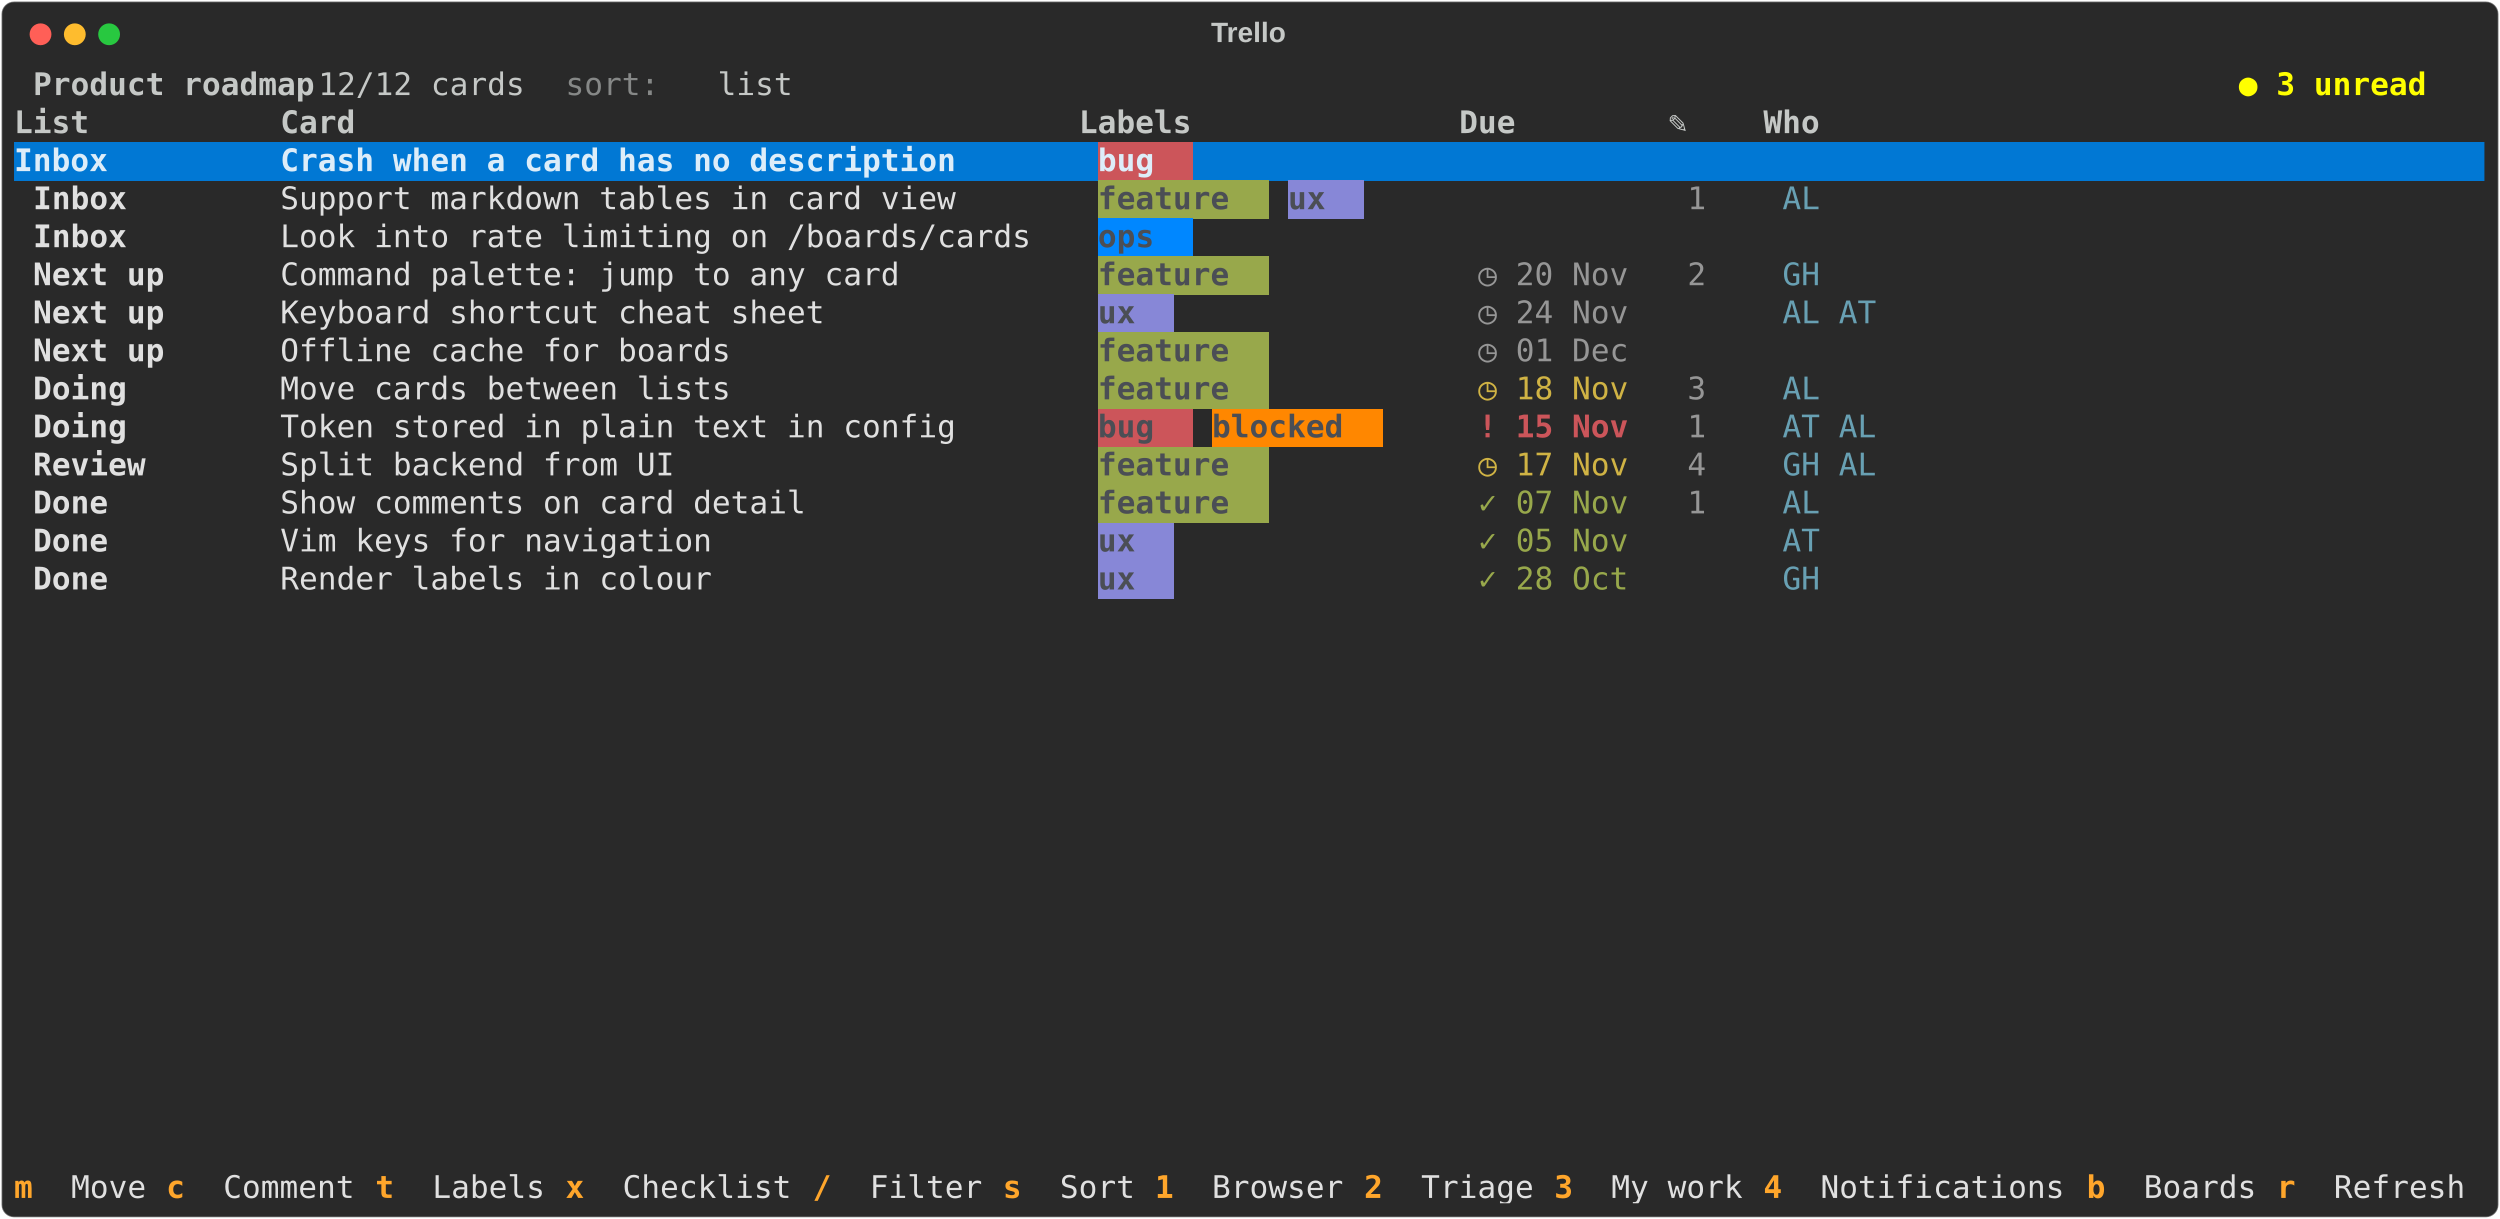
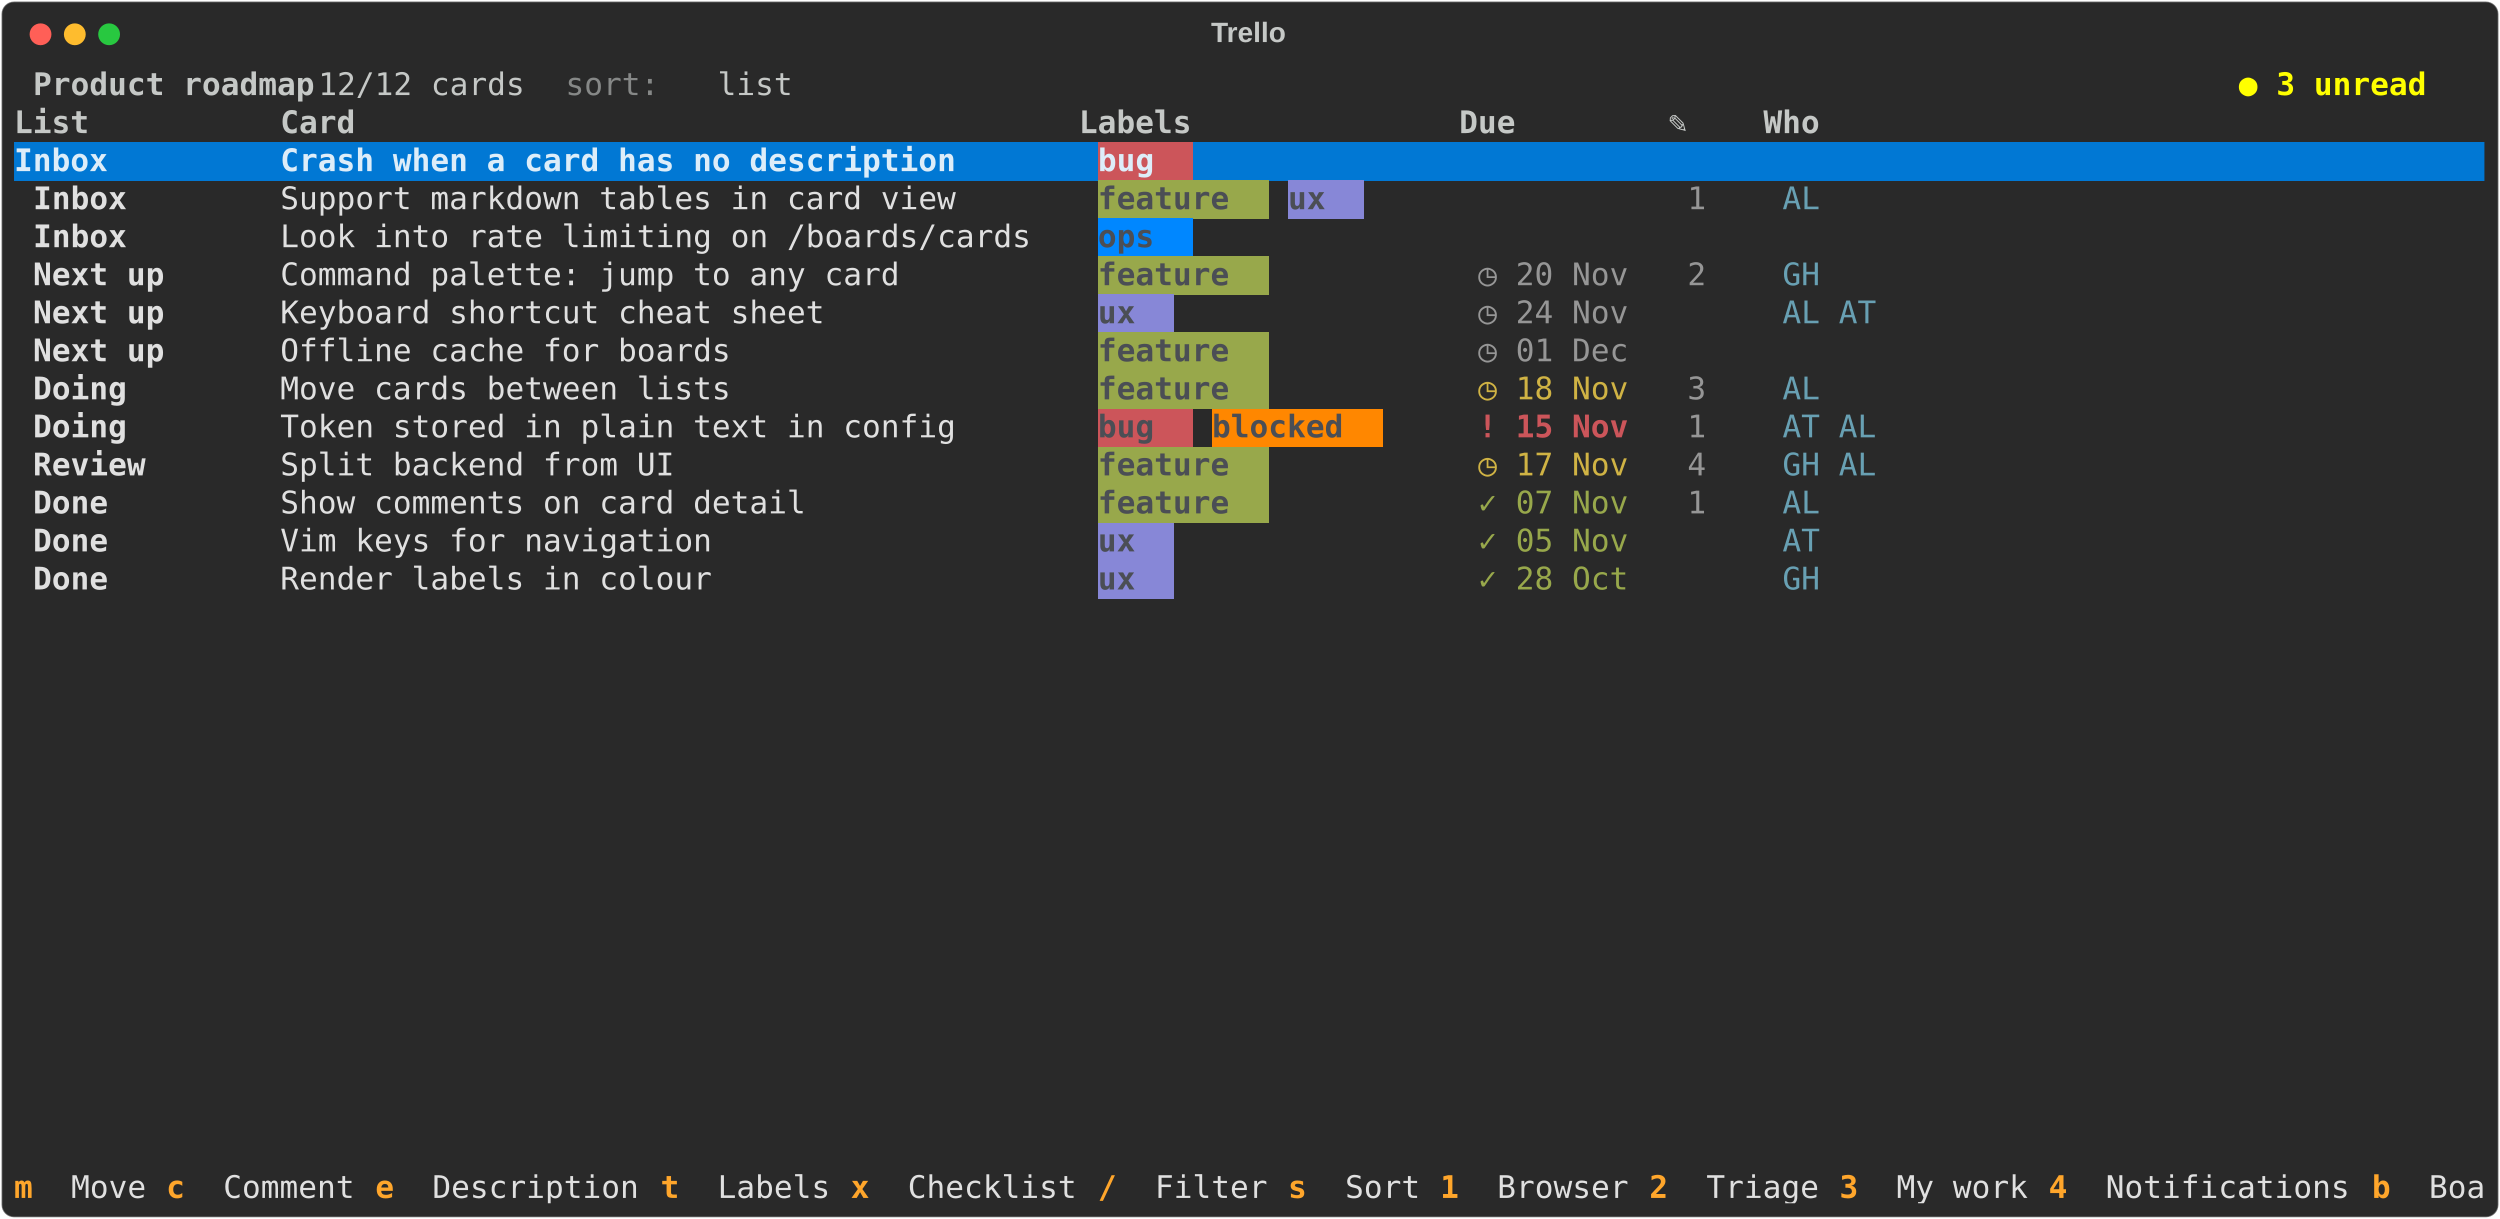
<svg xmlns="http://www.w3.org/2000/svg" class="rich-terminal" viewBox="0 0 1604 782.0">
  <style>

    @font-face {
        font-family: "Fira Code";
        src: local("FiraCode-Regular"),
                url("https://cdnjs.cloudflare.com/ajax/libs/firacode/6.2.0/woff2/FiraCode-Regular.woff2") format("woff2"),
                url("https://cdnjs.cloudflare.com/ajax/libs/firacode/6.2.0/woff/FiraCode-Regular.woff") format("woff");
        font-style: normal;
        font-weight: 400;
    }
    @font-face {
        font-family: "Fira Code";
        src: local("FiraCode-Bold"),
                url("https://cdnjs.cloudflare.com/ajax/libs/firacode/6.2.0/woff2/FiraCode-Bold.woff2") format("woff2"),
                url("https://cdnjs.cloudflare.com/ajax/libs/firacode/6.2.0/woff/FiraCode-Bold.woff") format("woff");
        font-style: bold;
        font-weight: 700;
    }

-     .terminal-3260509812-matrix {
+     .terminal-4224282291-matrix {
        font-family: Fira Code, monospace;
        font-size: 20px;
        line-height: 24.4px;
        font-variant-east-asian: full-width;
    }

-     .terminal-3260509812-title {
+     .terminal-4224282291-title {
        font-size: 18px;
        font-weight: bold;
        font-family: arial;
    }

-     .terminal-3260509812-r1 { fill: #c5c8c6 }
- .terminal-3260509812-r2 { fill: #c5c8c6;font-weight: bold }
- .terminal-3260509812-r3 { fill: #868887 }
- .terminal-3260509812-r4 { fill: #ffff00;font-weight: bold }
- .terminal-3260509812-r5 { fill: #fea62b }
- .terminal-3260509812-r6 { fill: #ddedf9;font-weight: bold }
- .terminal-3260509812-r7 { fill: #e0e0e0 }
- .terminal-3260509812-r8 { fill: #e0e0e0;font-weight: bold }
- .terminal-3260509812-r9 { fill: #4b4e55;font-weight: bold }
- .terminal-3260509812-r10 { fill: #969696 }
- .terminal-3260509812-r11 { fill: #68a0b3 }
- .terminal-3260509812-r12 { fill: #d0b344 }
- .terminal-3260509812-r13 { fill: #cc555a;font-weight: bold }
- .terminal-3260509812-r14 { fill: #98a84b }
- .terminal-3260509812-r15 { fill: #ffa62b;font-weight: bold }
+     .terminal-4224282291-r1 { fill: #c5c8c6 }
+ .terminal-4224282291-r2 { fill: #c5c8c6;font-weight: bold }
+ .terminal-4224282291-r3 { fill: #868887 }
+ .terminal-4224282291-r4 { fill: #ffff00;font-weight: bold }
+ .terminal-4224282291-r5 { fill: #fea62b }
+ .terminal-4224282291-r6 { fill: #ddedf9;font-weight: bold }
+ .terminal-4224282291-r7 { fill: #e0e0e0 }
+ .terminal-4224282291-r8 { fill: #e0e0e0;font-weight: bold }
+ .terminal-4224282291-r9 { fill: #4b4e55;font-weight: bold }
+ .terminal-4224282291-r10 { fill: #969696 }
+ .terminal-4224282291-r11 { fill: #68a0b3 }
+ .terminal-4224282291-r12 { fill: #d0b344 }
+ .terminal-4224282291-r13 { fill: #cc555a;font-weight: bold }
+ .terminal-4224282291-r14 { fill: #98a84b }
+ .terminal-4224282291-r15 { fill: #ffa62b;font-weight: bold }
    </style>
  <defs>
-     <clipPath id="terminal-3260509812-clip-terminal">
+     <clipPath id="terminal-4224282291-clip-terminal">
      <rect x="0" y="0" width="1585.0" height="731.0" />
    </clipPath>
-     <clipPath id="terminal-3260509812-line-0">
+     <clipPath id="terminal-4224282291-line-0">
      <rect x="0" y="1.5" width="1586" height="24.65" />
    </clipPath>
-     <clipPath id="terminal-3260509812-line-1">
+     <clipPath id="terminal-4224282291-line-1">
      <rect x="0" y="25.9" width="1586" height="24.65" />
    </clipPath>
-     <clipPath id="terminal-3260509812-line-2">
+     <clipPath id="terminal-4224282291-line-2">
      <rect x="0" y="50.3" width="1586" height="24.65" />
    </clipPath>
-     <clipPath id="terminal-3260509812-line-3">
+     <clipPath id="terminal-4224282291-line-3">
      <rect x="0" y="74.7" width="1586" height="24.65" />
    </clipPath>
-     <clipPath id="terminal-3260509812-line-4">
+     <clipPath id="terminal-4224282291-line-4">
      <rect x="0" y="99.1" width="1586" height="24.65" />
    </clipPath>
-     <clipPath id="terminal-3260509812-line-5">
+     <clipPath id="terminal-4224282291-line-5">
      <rect x="0" y="123.5" width="1586" height="24.65" />
    </clipPath>
-     <clipPath id="terminal-3260509812-line-6">
+     <clipPath id="terminal-4224282291-line-6">
      <rect x="0" y="147.9" width="1586" height="24.65" />
    </clipPath>
-     <clipPath id="terminal-3260509812-line-7">
+     <clipPath id="terminal-4224282291-line-7">
      <rect x="0" y="172.3" width="1586" height="24.65" />
    </clipPath>
-     <clipPath id="terminal-3260509812-line-8">
+     <clipPath id="terminal-4224282291-line-8">
      <rect x="0" y="196.7" width="1586" height="24.65" />
    </clipPath>
-     <clipPath id="terminal-3260509812-line-9">
+     <clipPath id="terminal-4224282291-line-9">
      <rect x="0" y="221.1" width="1586" height="24.65" />
    </clipPath>
-     <clipPath id="terminal-3260509812-line-10">
+     <clipPath id="terminal-4224282291-line-10">
      <rect x="0" y="245.5" width="1586" height="24.65" />
    </clipPath>
-     <clipPath id="terminal-3260509812-line-11">
+     <clipPath id="terminal-4224282291-line-11">
      <rect x="0" y="269.9" width="1586" height="24.65" />
    </clipPath>
-     <clipPath id="terminal-3260509812-line-12">
+     <clipPath id="terminal-4224282291-line-12">
      <rect x="0" y="294.3" width="1586" height="24.65" />
    </clipPath>
-     <clipPath id="terminal-3260509812-line-13">
+     <clipPath id="terminal-4224282291-line-13">
      <rect x="0" y="318.7" width="1586" height="24.65" />
    </clipPath>
-     <clipPath id="terminal-3260509812-line-14">
+     <clipPath id="terminal-4224282291-line-14">
      <rect x="0" y="343.1" width="1586" height="24.65" />
    </clipPath>
-     <clipPath id="terminal-3260509812-line-15">
+     <clipPath id="terminal-4224282291-line-15">
      <rect x="0" y="367.5" width="1586" height="24.65" />
    </clipPath>
-     <clipPath id="terminal-3260509812-line-16">
+     <clipPath id="terminal-4224282291-line-16">
      <rect x="0" y="391.9" width="1586" height="24.65" />
    </clipPath>
-     <clipPath id="terminal-3260509812-line-17">
+     <clipPath id="terminal-4224282291-line-17">
      <rect x="0" y="416.3" width="1586" height="24.65" />
    </clipPath>
-     <clipPath id="terminal-3260509812-line-18">
+     <clipPath id="terminal-4224282291-line-18">
      <rect x="0" y="440.7" width="1586" height="24.65" />
    </clipPath>
-     <clipPath id="terminal-3260509812-line-19">
+     <clipPath id="terminal-4224282291-line-19">
      <rect x="0" y="465.1" width="1586" height="24.65" />
    </clipPath>
-     <clipPath id="terminal-3260509812-line-20">
+     <clipPath id="terminal-4224282291-line-20">
      <rect x="0" y="489.5" width="1586" height="24.65" />
    </clipPath>
-     <clipPath id="terminal-3260509812-line-21">
+     <clipPath id="terminal-4224282291-line-21">
      <rect x="0" y="513.9" width="1586" height="24.65" />
    </clipPath>
-     <clipPath id="terminal-3260509812-line-22">
+     <clipPath id="terminal-4224282291-line-22">
      <rect x="0" y="538.3" width="1586" height="24.65" />
    </clipPath>
-     <clipPath id="terminal-3260509812-line-23">
+     <clipPath id="terminal-4224282291-line-23">
      <rect x="0" y="562.7" width="1586" height="24.65" />
    </clipPath>
-     <clipPath id="terminal-3260509812-line-24">
+     <clipPath id="terminal-4224282291-line-24">
      <rect x="0" y="587.1" width="1586" height="24.65" />
    </clipPath>
-     <clipPath id="terminal-3260509812-line-25">
+     <clipPath id="terminal-4224282291-line-25">
      <rect x="0" y="611.5" width="1586" height="24.65" />
    </clipPath>
-     <clipPath id="terminal-3260509812-line-26">
+     <clipPath id="terminal-4224282291-line-26">
      <rect x="0" y="635.9" width="1586" height="24.65" />
    </clipPath>
-     <clipPath id="terminal-3260509812-line-27">
+     <clipPath id="terminal-4224282291-line-27">
      <rect x="0" y="660.3" width="1586" height="24.65" />
    </clipPath>
-     <clipPath id="terminal-3260509812-line-28">
+     <clipPath id="terminal-4224282291-line-28">
      <rect x="0" y="684.7" width="1586" height="24.65" />
    </clipPath>
  </defs>
  <rect fill="#292929" stroke="rgba(255,255,255,0.35)" stroke-width="1" x="1" y="1" width="1602" height="780" rx="8" />
-   <text class="terminal-3260509812-title" fill="#c5c8c6" text-anchor="middle" x="801" y="27">Trello</text>
+   <text class="terminal-4224282291-title" fill="#c5c8c6" text-anchor="middle" x="801" y="27">Trello</text>
  <g transform="translate(26,22)">
    <circle cx="0" cy="0" r="7" fill="#ff5f57" />
    <circle cx="22" cy="0" r="7" fill="#febc2e" />
    <circle cx="44" cy="0" r="7" fill="#28c840" />
  </g>
-   <g transform="translate(9, 41)" clip-path="url(#terminal-3260509812-clip-terminal)">
+   <g transform="translate(9, 41)" clip-path="url(#terminal-4224282291-clip-terminal)">
    <rect fill="#0178d4" x="0" y="50.3" width="170.8" height="24.65" shape-rendering="crispEdges" />
    <rect fill="#0178d4" x="170.8" y="50.3" width="512.4" height="24.65" shape-rendering="crispEdges" />
    <rect fill="#0178d4" x="683.2" y="50.3" width="12.2" height="24.65" shape-rendering="crispEdges" />
    <rect fill="#cc555a" x="695.4" y="50.3" width="61" height="24.65" shape-rendering="crispEdges" />
    <rect fill="#0178d4" x="756.4" y="50.3" width="170.8" height="24.65" shape-rendering="crispEdges" />
    <rect fill="#0178d4" x="927.2" y="50.3" width="134.2" height="24.65" shape-rendering="crispEdges" />
    <rect fill="#0178d4" x="1061.4" y="50.3" width="61" height="24.65" shape-rendering="crispEdges" />
    <rect fill="#0178d4" x="1122.4" y="50.3" width="122" height="24.65" shape-rendering="crispEdges" />
    <rect fill="#0178d4" x="1244.4" y="50.3" width="341.6" height="24.65" shape-rendering="crispEdges" />
    <rect fill="#98a84b" x="695.4" y="74.7" width="109.8" height="24.65" shape-rendering="crispEdges" />
    <rect fill="#8787d7" x="817.4" y="74.7" width="48.8" height="24.65" shape-rendering="crispEdges" />
    <rect fill="#0087ff" x="695.4" y="99.1" width="61" height="24.65" shape-rendering="crispEdges" />
    <rect fill="#98a84b" x="695.4" y="123.5" width="109.8" height="24.65" shape-rendering="crispEdges" />
    <rect fill="#8787d7" x="695.4" y="147.9" width="48.8" height="24.65" shape-rendering="crispEdges" />
    <rect fill="#98a84b" x="695.4" y="172.3" width="109.8" height="24.65" shape-rendering="crispEdges" />
    <rect fill="#98a84b" x="695.4" y="196.7" width="109.8" height="24.65" shape-rendering="crispEdges" />
    <rect fill="#cc555a" x="695.4" y="221.1" width="61" height="24.65" shape-rendering="crispEdges" />
    <rect fill="#ff8700" x="768.6" y="221.1" width="109.8" height="24.65" shape-rendering="crispEdges" />
    <rect fill="#98a84b" x="695.4" y="245.5" width="109.8" height="24.65" shape-rendering="crispEdges" />
    <rect fill="#98a84b" x="695.4" y="269.9" width="109.8" height="24.65" shape-rendering="crispEdges" />
    <rect fill="#8787d7" x="695.4" y="294.3" width="48.8" height="24.65" shape-rendering="crispEdges" />
    <rect fill="#8787d7" x="695.4" y="318.7" width="48.8" height="24.65" shape-rendering="crispEdges" />
-     <g class="terminal-3260509812-matrix">
-       <text class="terminal-3260509812-r2" x="12.2" y="20" textLength="183" clip-path="url(#terminal-3260509812-line-0)">Product roadmap</text>
-       <text class="terminal-3260509812-r1" x="195.2" y="20" textLength="158.6" clip-path="url(#terminal-3260509812-line-0)">  12/12 cards</text>
-       <text class="terminal-3260509812-r3" x="353.8" y="20" textLength="97.6" clip-path="url(#terminal-3260509812-line-0)">  sort: </text>
-       <text class="terminal-3260509812-r1" x="451.4" y="20" textLength="48.8" clip-path="url(#terminal-3260509812-line-0)">list</text>
-       <text class="terminal-3260509812-r4" x="1427.4" y="20" textLength="122" clip-path="url(#terminal-3260509812-line-0)">● 3 unread</text>
-       <text class="terminal-3260509812-r1" x="1586" y="20" textLength="12.2" clip-path="url(#terminal-3260509812-line-0)">
- </text>
-       <text class="terminal-3260509812-r2" x="0" y="44.4" textLength="170.8" clip-path="url(#terminal-3260509812-line-1)"> List         </text>
-       <text class="terminal-3260509812-r2" x="170.8" y="44.4" textLength="512.4" clip-path="url(#terminal-3260509812-line-1)"> Card                                     </text>
-       <text class="terminal-3260509812-r2" x="683.2" y="44.4" textLength="244" clip-path="url(#terminal-3260509812-line-1)"> Labels             </text>
-       <text class="terminal-3260509812-r2" x="927.2" y="44.4" textLength="134.2" clip-path="url(#terminal-3260509812-line-1)"> Due       </text>
-       <text class="terminal-3260509812-r2" x="1061.4" y="44.4" textLength="61" clip-path="url(#terminal-3260509812-line-1)"> ✎   </text>
-       <text class="terminal-3260509812-r2" x="1122.4" y="44.4" textLength="122" clip-path="url(#terminal-3260509812-line-1)"> Who      </text>
-       <text class="terminal-3260509812-r1" x="1586" y="44.4" textLength="12.2" clip-path="url(#terminal-3260509812-line-1)">
- </text>
-       <text class="terminal-3260509812-r6" x="0" y="68.8" textLength="170.8" clip-path="url(#terminal-3260509812-line-2)"> Inbox        </text>
-       <text class="terminal-3260509812-r6" x="170.8" y="68.8" textLength="512.4" clip-path="url(#terminal-3260509812-line-2)"> Crash when a card has no description     </text>
-       <text class="terminal-3260509812-r6" x="695.4" y="68.8" textLength="61" clip-path="url(#terminal-3260509812-line-2)"> bug </text>
-       <text class="terminal-3260509812-r1" x="1586" y="68.8" textLength="12.2" clip-path="url(#terminal-3260509812-line-2)">
- </text>
-       <text class="terminal-3260509812-r8" x="12.2" y="93.2" textLength="61" clip-path="url(#terminal-3260509812-line-3)">Inbox</text>
-       <text class="terminal-3260509812-r7" x="170.8" y="93.2" textLength="512.4" clip-path="url(#terminal-3260509812-line-3)"> Support markdown tables in card view     </text>
-       <text class="terminal-3260509812-r9" x="695.4" y="93.2" textLength="109.8" clip-path="url(#terminal-3260509812-line-3)"> feature </text>
-       <text class="terminal-3260509812-r9" x="817.4" y="93.2" textLength="48.8" clip-path="url(#terminal-3260509812-line-3)"> ux </text>
-       <text class="terminal-3260509812-r10" x="1073.6" y="93.2" textLength="12.2" clip-path="url(#terminal-3260509812-line-3)">1</text>
-       <text class="terminal-3260509812-r11" x="1134.6" y="93.2" textLength="24.4" clip-path="url(#terminal-3260509812-line-3)">AL</text>
-       <text class="terminal-3260509812-r1" x="1586" y="93.2" textLength="12.2" clip-path="url(#terminal-3260509812-line-3)">
- </text>
-       <text class="terminal-3260509812-r8" x="12.2" y="117.6" textLength="61" clip-path="url(#terminal-3260509812-line-4)">Inbox</text>
-       <text class="terminal-3260509812-r7" x="170.8" y="117.6" textLength="512.4" clip-path="url(#terminal-3260509812-line-4)"> Look into rate limiting on /boards/cards </text>
-       <text class="terminal-3260509812-r9" x="695.4" y="117.6" textLength="61" clip-path="url(#terminal-3260509812-line-4)"> ops </text>
-       <text class="terminal-3260509812-r1" x="1586" y="117.6" textLength="12.2" clip-path="url(#terminal-3260509812-line-4)">
- </text>
-       <text class="terminal-3260509812-r8" x="12.2" y="142" textLength="85.4" clip-path="url(#terminal-3260509812-line-5)">Next up</text>
-       <text class="terminal-3260509812-r7" x="170.8" y="142" textLength="512.4" clip-path="url(#terminal-3260509812-line-5)"> Command palette: jump to any card        </text>
-       <text class="terminal-3260509812-r9" x="695.4" y="142" textLength="109.8" clip-path="url(#terminal-3260509812-line-5)"> feature </text>
-       <text class="terminal-3260509812-r10" x="939.4" y="142" textLength="97.6" clip-path="url(#terminal-3260509812-line-5)">◷ 20 Nov</text>
-       <text class="terminal-3260509812-r10" x="1073.6" y="142" textLength="12.2" clip-path="url(#terminal-3260509812-line-5)">2</text>
-       <text class="terminal-3260509812-r11" x="1134.6" y="142" textLength="24.4" clip-path="url(#terminal-3260509812-line-5)">GH</text>
-       <text class="terminal-3260509812-r1" x="1586" y="142" textLength="12.2" clip-path="url(#terminal-3260509812-line-5)">
- </text>
-       <text class="terminal-3260509812-r8" x="12.2" y="166.4" textLength="85.4" clip-path="url(#terminal-3260509812-line-6)">Next up</text>
-       <text class="terminal-3260509812-r7" x="170.8" y="166.4" textLength="512.4" clip-path="url(#terminal-3260509812-line-6)"> Keyboard shortcut cheat sheet            </text>
-       <text class="terminal-3260509812-r9" x="695.4" y="166.4" textLength="48.8" clip-path="url(#terminal-3260509812-line-6)"> ux </text>
-       <text class="terminal-3260509812-r10" x="939.4" y="166.4" textLength="97.6" clip-path="url(#terminal-3260509812-line-6)">◷ 24 Nov</text>
-       <text class="terminal-3260509812-r11" x="1134.6" y="166.4" textLength="61" clip-path="url(#terminal-3260509812-line-6)">AL AT</text>
-       <text class="terminal-3260509812-r1" x="1586" y="166.4" textLength="12.2" clip-path="url(#terminal-3260509812-line-6)">
- </text>
-       <text class="terminal-3260509812-r8" x="12.2" y="190.8" textLength="85.4" clip-path="url(#terminal-3260509812-line-7)">Next up</text>
-       <text class="terminal-3260509812-r7" x="170.8" y="190.8" textLength="512.4" clip-path="url(#terminal-3260509812-line-7)"> Offline cache for boards                 </text>
-       <text class="terminal-3260509812-r9" x="695.4" y="190.8" textLength="109.8" clip-path="url(#terminal-3260509812-line-7)"> feature </text>
-       <text class="terminal-3260509812-r10" x="939.4" y="190.8" textLength="97.6" clip-path="url(#terminal-3260509812-line-7)">◷ 01 Dec</text>
-       <text class="terminal-3260509812-r1" x="1586" y="190.8" textLength="12.2" clip-path="url(#terminal-3260509812-line-7)">
- </text>
-       <text class="terminal-3260509812-r8" x="12.2" y="215.2" textLength="61" clip-path="url(#terminal-3260509812-line-8)">Doing</text>
-       <text class="terminal-3260509812-r7" x="170.8" y="215.2" textLength="512.4" clip-path="url(#terminal-3260509812-line-8)"> Move cards between lists                 </text>
-       <text class="terminal-3260509812-r9" x="695.4" y="215.2" textLength="109.8" clip-path="url(#terminal-3260509812-line-8)"> feature </text>
-       <text class="terminal-3260509812-r12" x="939.4" y="215.2" textLength="97.6" clip-path="url(#terminal-3260509812-line-8)">◷ 18 Nov</text>
-       <text class="terminal-3260509812-r10" x="1073.6" y="215.2" textLength="12.2" clip-path="url(#terminal-3260509812-line-8)">3</text>
-       <text class="terminal-3260509812-r11" x="1134.6" y="215.2" textLength="24.4" clip-path="url(#terminal-3260509812-line-8)">AL</text>
-       <text class="terminal-3260509812-r1" x="1586" y="215.2" textLength="12.2" clip-path="url(#terminal-3260509812-line-8)">
- </text>
-       <text class="terminal-3260509812-r8" x="12.2" y="239.6" textLength="61" clip-path="url(#terminal-3260509812-line-9)">Doing</text>
-       <text class="terminal-3260509812-r7" x="170.8" y="239.6" textLength="512.4" clip-path="url(#terminal-3260509812-line-9)"> Token stored in plain text in config     </text>
-       <text class="terminal-3260509812-r9" x="695.4" y="239.6" textLength="61" clip-path="url(#terminal-3260509812-line-9)"> bug </text>
-       <text class="terminal-3260509812-r9" x="768.6" y="239.6" textLength="109.8" clip-path="url(#terminal-3260509812-line-9)"> blocked </text>
-       <text class="terminal-3260509812-r13" x="939.4" y="239.6" textLength="97.6" clip-path="url(#terminal-3260509812-line-9)">! 15 Nov</text>
-       <text class="terminal-3260509812-r10" x="1073.6" y="239.6" textLength="12.2" clip-path="url(#terminal-3260509812-line-9)">1</text>
-       <text class="terminal-3260509812-r11" x="1134.6" y="239.6" textLength="61" clip-path="url(#terminal-3260509812-line-9)">AT AL</text>
-       <text class="terminal-3260509812-r1" x="1586" y="239.6" textLength="12.2" clip-path="url(#terminal-3260509812-line-9)">
- </text>
-       <text class="terminal-3260509812-r8" x="12.2" y="264" textLength="73.2" clip-path="url(#terminal-3260509812-line-10)">Review</text>
-       <text class="terminal-3260509812-r7" x="170.8" y="264" textLength="512.4" clip-path="url(#terminal-3260509812-line-10)"> Split backend from UI                    </text>
-       <text class="terminal-3260509812-r9" x="695.4" y="264" textLength="109.8" clip-path="url(#terminal-3260509812-line-10)"> feature </text>
-       <text class="terminal-3260509812-r12" x="939.4" y="264" textLength="97.6" clip-path="url(#terminal-3260509812-line-10)">◷ 17 Nov</text>
-       <text class="terminal-3260509812-r10" x="1073.6" y="264" textLength="12.2" clip-path="url(#terminal-3260509812-line-10)">4</text>
-       <text class="terminal-3260509812-r11" x="1134.6" y="264" textLength="61" clip-path="url(#terminal-3260509812-line-10)">GH AL</text>
-       <text class="terminal-3260509812-r1" x="1586" y="264" textLength="12.2" clip-path="url(#terminal-3260509812-line-10)">
- </text>
-       <text class="terminal-3260509812-r8" x="12.2" y="288.4" textLength="48.8" clip-path="url(#terminal-3260509812-line-11)">Done</text>
-       <text class="terminal-3260509812-r7" x="170.8" y="288.4" textLength="512.4" clip-path="url(#terminal-3260509812-line-11)"> Show comments on card detail             </text>
-       <text class="terminal-3260509812-r9" x="695.4" y="288.4" textLength="109.8" clip-path="url(#terminal-3260509812-line-11)"> feature </text>
-       <text class="terminal-3260509812-r14" x="939.4" y="288.4" textLength="97.6" clip-path="url(#terminal-3260509812-line-11)">✓ 07 Nov</text>
-       <text class="terminal-3260509812-r10" x="1073.6" y="288.4" textLength="12.2" clip-path="url(#terminal-3260509812-line-11)">1</text>
-       <text class="terminal-3260509812-r11" x="1134.6" y="288.4" textLength="24.4" clip-path="url(#terminal-3260509812-line-11)">AL</text>
-       <text class="terminal-3260509812-r1" x="1586" y="288.4" textLength="12.2" clip-path="url(#terminal-3260509812-line-11)">
- </text>
-       <text class="terminal-3260509812-r8" x="12.2" y="312.8" textLength="48.8" clip-path="url(#terminal-3260509812-line-12)">Done</text>
-       <text class="terminal-3260509812-r7" x="170.8" y="312.8" textLength="512.4" clip-path="url(#terminal-3260509812-line-12)"> Vim keys for navigation                  </text>
-       <text class="terminal-3260509812-r9" x="695.4" y="312.8" textLength="48.8" clip-path="url(#terminal-3260509812-line-12)"> ux </text>
-       <text class="terminal-3260509812-r14" x="939.4" y="312.8" textLength="97.6" clip-path="url(#terminal-3260509812-line-12)">✓ 05 Nov</text>
-       <text class="terminal-3260509812-r11" x="1134.6" y="312.8" textLength="24.4" clip-path="url(#terminal-3260509812-line-12)">AT</text>
-       <text class="terminal-3260509812-r1" x="1586" y="312.8" textLength="12.2" clip-path="url(#terminal-3260509812-line-12)">
- </text>
-       <text class="terminal-3260509812-r8" x="12.2" y="337.2" textLength="48.8" clip-path="url(#terminal-3260509812-line-13)">Done</text>
-       <text class="terminal-3260509812-r7" x="170.8" y="337.2" textLength="512.4" clip-path="url(#terminal-3260509812-line-13)"> Render labels in colour                  </text>
-       <text class="terminal-3260509812-r9" x="695.4" y="337.2" textLength="48.8" clip-path="url(#terminal-3260509812-line-13)"> ux </text>
-       <text class="terminal-3260509812-r14" x="939.4" y="337.2" textLength="97.6" clip-path="url(#terminal-3260509812-line-13)">✓ 28 Oct</text>
-       <text class="terminal-3260509812-r11" x="1134.6" y="337.2" textLength="24.4" clip-path="url(#terminal-3260509812-line-13)">GH</text>
-       <text class="terminal-3260509812-r1" x="1586" y="337.2" textLength="12.2" clip-path="url(#terminal-3260509812-line-13)">
- </text>
-       <text class="terminal-3260509812-r1" x="1586" y="361.6" textLength="12.2" clip-path="url(#terminal-3260509812-line-14)">
- </text>
-       <text class="terminal-3260509812-r1" x="1586" y="386" textLength="12.2" clip-path="url(#terminal-3260509812-line-15)">
- </text>
-       <text class="terminal-3260509812-r1" x="1586" y="410.4" textLength="12.2" clip-path="url(#terminal-3260509812-line-16)">
- </text>
-       <text class="terminal-3260509812-r1" x="1586" y="434.8" textLength="12.2" clip-path="url(#terminal-3260509812-line-17)">
- </text>
-       <text class="terminal-3260509812-r1" x="1586" y="459.2" textLength="12.2" clip-path="url(#terminal-3260509812-line-18)">
- </text>
-       <text class="terminal-3260509812-r1" x="1586" y="483.6" textLength="12.2" clip-path="url(#terminal-3260509812-line-19)">
- </text>
-       <text class="terminal-3260509812-r1" x="1586" y="508" textLength="12.2" clip-path="url(#terminal-3260509812-line-20)">
- </text>
-       <text class="terminal-3260509812-r1" x="1586" y="532.4" textLength="12.2" clip-path="url(#terminal-3260509812-line-21)">
- </text>
-       <text class="terminal-3260509812-r1" x="1586" y="556.8" textLength="12.2" clip-path="url(#terminal-3260509812-line-22)">
- </text>
-       <text class="terminal-3260509812-r1" x="1586" y="581.2" textLength="12.2" clip-path="url(#terminal-3260509812-line-23)">
- </text>
-       <text class="terminal-3260509812-r1" x="1586" y="605.6" textLength="12.2" clip-path="url(#terminal-3260509812-line-24)">
- </text>
-       <text class="terminal-3260509812-r1" x="1586" y="630" textLength="12.2" clip-path="url(#terminal-3260509812-line-25)">
- </text>
-       <text class="terminal-3260509812-r1" x="1586" y="654.4" textLength="12.2" clip-path="url(#terminal-3260509812-line-26)">
- </text>
-       <text class="terminal-3260509812-r1" x="1586" y="678.8" textLength="12.2" clip-path="url(#terminal-3260509812-line-27)">
- </text>
-       <text class="terminal-3260509812-r1" x="1586" y="703.2" textLength="12.2" clip-path="url(#terminal-3260509812-line-28)">
- </text>
-       <text class="terminal-3260509812-r15" x="0" y="727.6" textLength="36.6" clip-path="url(#terminal-3260509812-line-29)"> m </text>
-       <text class="terminal-3260509812-r7" x="36.6" y="727.6" textLength="61" clip-path="url(#terminal-3260509812-line-29)">Move </text>
-       <text class="terminal-3260509812-r15" x="97.6" y="727.6" textLength="36.6" clip-path="url(#terminal-3260509812-line-29)"> c </text>
-       <text class="terminal-3260509812-r7" x="134.2" y="727.6" textLength="97.6" clip-path="url(#terminal-3260509812-line-29)">Comment </text>
-       <text class="terminal-3260509812-r15" x="231.8" y="727.6" textLength="36.6" clip-path="url(#terminal-3260509812-line-29)"> t </text>
-       <text class="terminal-3260509812-r7" x="268.4" y="727.6" textLength="85.4" clip-path="url(#terminal-3260509812-line-29)">Labels </text>
-       <text class="terminal-3260509812-r15" x="353.8" y="727.6" textLength="36.6" clip-path="url(#terminal-3260509812-line-29)"> x </text>
-       <text class="terminal-3260509812-r7" x="390.4" y="727.6" textLength="122" clip-path="url(#terminal-3260509812-line-29)">Checklist </text>
-       <text class="terminal-3260509812-r15" x="512.4" y="727.6" textLength="36.6" clip-path="url(#terminal-3260509812-line-29)"> / </text>
-       <text class="terminal-3260509812-r7" x="549" y="727.6" textLength="85.4" clip-path="url(#terminal-3260509812-line-29)">Filter </text>
-       <text class="terminal-3260509812-r15" x="634.4" y="727.6" textLength="36.6" clip-path="url(#terminal-3260509812-line-29)"> s </text>
-       <text class="terminal-3260509812-r7" x="671" y="727.6" textLength="61" clip-path="url(#terminal-3260509812-line-29)">Sort </text>
-       <text class="terminal-3260509812-r15" x="732" y="727.6" textLength="36.6" clip-path="url(#terminal-3260509812-line-29)"> 1 </text>
-       <text class="terminal-3260509812-r7" x="768.6" y="727.6" textLength="97.6" clip-path="url(#terminal-3260509812-line-29)">Browser </text>
-       <text class="terminal-3260509812-r15" x="866.2" y="727.6" textLength="36.6" clip-path="url(#terminal-3260509812-line-29)"> 2 </text>
-       <text class="terminal-3260509812-r7" x="902.8" y="727.6" textLength="85.4" clip-path="url(#terminal-3260509812-line-29)">Triage </text>
-       <text class="terminal-3260509812-r15" x="988.2" y="727.6" textLength="36.6" clip-path="url(#terminal-3260509812-line-29)"> 3 </text>
-       <text class="terminal-3260509812-r7" x="1024.8" y="727.6" textLength="97.6" clip-path="url(#terminal-3260509812-line-29)">My work </text>
-       <text class="terminal-3260509812-r15" x="1122.4" y="727.6" textLength="36.6" clip-path="url(#terminal-3260509812-line-29)"> 4 </text>
-       <text class="terminal-3260509812-r7" x="1159" y="727.6" textLength="170.8" clip-path="url(#terminal-3260509812-line-29)">Notifications </text>
-       <text class="terminal-3260509812-r15" x="1329.8" y="727.6" textLength="36.6" clip-path="url(#terminal-3260509812-line-29)"> b </text>
-       <text class="terminal-3260509812-r7" x="1366.4" y="727.6" textLength="85.4" clip-path="url(#terminal-3260509812-line-29)">Boards </text>
-       <text class="terminal-3260509812-r15" x="1451.8" y="727.6" textLength="36.6" clip-path="url(#terminal-3260509812-line-29)"> r </text>
-       <text class="terminal-3260509812-r7" x="1488.4" y="727.6" textLength="97.6" clip-path="url(#terminal-3260509812-line-29)">Refresh </text>
+     <g class="terminal-4224282291-matrix">
+       <text class="terminal-4224282291-r2" x="12.2" y="20" textLength="183" clip-path="url(#terminal-4224282291-line-0)">Product roadmap</text>
+       <text class="terminal-4224282291-r1" x="195.2" y="20" textLength="158.6" clip-path="url(#terminal-4224282291-line-0)">  12/12 cards</text>
+       <text class="terminal-4224282291-r3" x="353.8" y="20" textLength="97.6" clip-path="url(#terminal-4224282291-line-0)">  sort: </text>
+       <text class="terminal-4224282291-r1" x="451.4" y="20" textLength="48.8" clip-path="url(#terminal-4224282291-line-0)">list</text>
+       <text class="terminal-4224282291-r4" x="1427.4" y="20" textLength="122" clip-path="url(#terminal-4224282291-line-0)">● 3 unread</text>
+       <text class="terminal-4224282291-r1" x="1586" y="20" textLength="12.2" clip-path="url(#terminal-4224282291-line-0)">
+ </text>
+       <text class="terminal-4224282291-r2" x="0" y="44.4" textLength="170.8" clip-path="url(#terminal-4224282291-line-1)"> List         </text>
+       <text class="terminal-4224282291-r2" x="170.8" y="44.4" textLength="512.4" clip-path="url(#terminal-4224282291-line-1)"> Card                                     </text>
+       <text class="terminal-4224282291-r2" x="683.2" y="44.4" textLength="244" clip-path="url(#terminal-4224282291-line-1)"> Labels             </text>
+       <text class="terminal-4224282291-r2" x="927.2" y="44.4" textLength="134.2" clip-path="url(#terminal-4224282291-line-1)"> Due       </text>
+       <text class="terminal-4224282291-r2" x="1061.4" y="44.4" textLength="61" clip-path="url(#terminal-4224282291-line-1)"> ✎   </text>
+       <text class="terminal-4224282291-r2" x="1122.4" y="44.4" textLength="122" clip-path="url(#terminal-4224282291-line-1)"> Who      </text>
+       <text class="terminal-4224282291-r1" x="1586" y="44.4" textLength="12.2" clip-path="url(#terminal-4224282291-line-1)">
+ </text>
+       <text class="terminal-4224282291-r6" x="0" y="68.8" textLength="170.8" clip-path="url(#terminal-4224282291-line-2)"> Inbox        </text>
+       <text class="terminal-4224282291-r6" x="170.8" y="68.8" textLength="512.4" clip-path="url(#terminal-4224282291-line-2)"> Crash when a card has no description     </text>
+       <text class="terminal-4224282291-r6" x="695.4" y="68.8" textLength="61" clip-path="url(#terminal-4224282291-line-2)"> bug </text>
+       <text class="terminal-4224282291-r1" x="1586" y="68.8" textLength="12.2" clip-path="url(#terminal-4224282291-line-2)">
+ </text>
+       <text class="terminal-4224282291-r8" x="12.2" y="93.2" textLength="61" clip-path="url(#terminal-4224282291-line-3)">Inbox</text>
+       <text class="terminal-4224282291-r7" x="170.8" y="93.2" textLength="512.4" clip-path="url(#terminal-4224282291-line-3)"> Support markdown tables in card view     </text>
+       <text class="terminal-4224282291-r9" x="695.4" y="93.2" textLength="109.8" clip-path="url(#terminal-4224282291-line-3)"> feature </text>
+       <text class="terminal-4224282291-r9" x="817.4" y="93.2" textLength="48.8" clip-path="url(#terminal-4224282291-line-3)"> ux </text>
+       <text class="terminal-4224282291-r10" x="1073.6" y="93.2" textLength="12.2" clip-path="url(#terminal-4224282291-line-3)">1</text>
+       <text class="terminal-4224282291-r11" x="1134.6" y="93.2" textLength="24.4" clip-path="url(#terminal-4224282291-line-3)">AL</text>
+       <text class="terminal-4224282291-r1" x="1586" y="93.2" textLength="12.2" clip-path="url(#terminal-4224282291-line-3)">
+ </text>
+       <text class="terminal-4224282291-r8" x="12.2" y="117.6" textLength="61" clip-path="url(#terminal-4224282291-line-4)">Inbox</text>
+       <text class="terminal-4224282291-r7" x="170.8" y="117.6" textLength="512.4" clip-path="url(#terminal-4224282291-line-4)"> Look into rate limiting on /boards/cards </text>
+       <text class="terminal-4224282291-r9" x="695.4" y="117.6" textLength="61" clip-path="url(#terminal-4224282291-line-4)"> ops </text>
+       <text class="terminal-4224282291-r1" x="1586" y="117.6" textLength="12.2" clip-path="url(#terminal-4224282291-line-4)">
+ </text>
+       <text class="terminal-4224282291-r8" x="12.2" y="142" textLength="85.4" clip-path="url(#terminal-4224282291-line-5)">Next up</text>
+       <text class="terminal-4224282291-r7" x="170.8" y="142" textLength="512.4" clip-path="url(#terminal-4224282291-line-5)"> Command palette: jump to any card        </text>
+       <text class="terminal-4224282291-r9" x="695.4" y="142" textLength="109.8" clip-path="url(#terminal-4224282291-line-5)"> feature </text>
+       <text class="terminal-4224282291-r10" x="939.4" y="142" textLength="97.6" clip-path="url(#terminal-4224282291-line-5)">◷ 20 Nov</text>
+       <text class="terminal-4224282291-r10" x="1073.6" y="142" textLength="12.2" clip-path="url(#terminal-4224282291-line-5)">2</text>
+       <text class="terminal-4224282291-r11" x="1134.6" y="142" textLength="24.4" clip-path="url(#terminal-4224282291-line-5)">GH</text>
+       <text class="terminal-4224282291-r1" x="1586" y="142" textLength="12.2" clip-path="url(#terminal-4224282291-line-5)">
+ </text>
+       <text class="terminal-4224282291-r8" x="12.2" y="166.4" textLength="85.4" clip-path="url(#terminal-4224282291-line-6)">Next up</text>
+       <text class="terminal-4224282291-r7" x="170.8" y="166.4" textLength="512.4" clip-path="url(#terminal-4224282291-line-6)"> Keyboard shortcut cheat sheet            </text>
+       <text class="terminal-4224282291-r9" x="695.4" y="166.4" textLength="48.8" clip-path="url(#terminal-4224282291-line-6)"> ux </text>
+       <text class="terminal-4224282291-r10" x="939.4" y="166.4" textLength="97.6" clip-path="url(#terminal-4224282291-line-6)">◷ 24 Nov</text>
+       <text class="terminal-4224282291-r11" x="1134.6" y="166.4" textLength="61" clip-path="url(#terminal-4224282291-line-6)">AL AT</text>
+       <text class="terminal-4224282291-r1" x="1586" y="166.4" textLength="12.2" clip-path="url(#terminal-4224282291-line-6)">
+ </text>
+       <text class="terminal-4224282291-r8" x="12.2" y="190.8" textLength="85.4" clip-path="url(#terminal-4224282291-line-7)">Next up</text>
+       <text class="terminal-4224282291-r7" x="170.8" y="190.8" textLength="512.4" clip-path="url(#terminal-4224282291-line-7)"> Offline cache for boards                 </text>
+       <text class="terminal-4224282291-r9" x="695.4" y="190.8" textLength="109.8" clip-path="url(#terminal-4224282291-line-7)"> feature </text>
+       <text class="terminal-4224282291-r10" x="939.4" y="190.8" textLength="97.6" clip-path="url(#terminal-4224282291-line-7)">◷ 01 Dec</text>
+       <text class="terminal-4224282291-r1" x="1586" y="190.8" textLength="12.2" clip-path="url(#terminal-4224282291-line-7)">
+ </text>
+       <text class="terminal-4224282291-r8" x="12.2" y="215.2" textLength="61" clip-path="url(#terminal-4224282291-line-8)">Doing</text>
+       <text class="terminal-4224282291-r7" x="170.8" y="215.2" textLength="512.4" clip-path="url(#terminal-4224282291-line-8)"> Move cards between lists                 </text>
+       <text class="terminal-4224282291-r9" x="695.4" y="215.2" textLength="109.8" clip-path="url(#terminal-4224282291-line-8)"> feature </text>
+       <text class="terminal-4224282291-r12" x="939.4" y="215.2" textLength="97.6" clip-path="url(#terminal-4224282291-line-8)">◷ 18 Nov</text>
+       <text class="terminal-4224282291-r10" x="1073.6" y="215.2" textLength="12.2" clip-path="url(#terminal-4224282291-line-8)">3</text>
+       <text class="terminal-4224282291-r11" x="1134.6" y="215.2" textLength="24.4" clip-path="url(#terminal-4224282291-line-8)">AL</text>
+       <text class="terminal-4224282291-r1" x="1586" y="215.2" textLength="12.2" clip-path="url(#terminal-4224282291-line-8)">
+ </text>
+       <text class="terminal-4224282291-r8" x="12.2" y="239.6" textLength="61" clip-path="url(#terminal-4224282291-line-9)">Doing</text>
+       <text class="terminal-4224282291-r7" x="170.8" y="239.6" textLength="512.4" clip-path="url(#terminal-4224282291-line-9)"> Token stored in plain text in config     </text>
+       <text class="terminal-4224282291-r9" x="695.4" y="239.6" textLength="61" clip-path="url(#terminal-4224282291-line-9)"> bug </text>
+       <text class="terminal-4224282291-r9" x="768.6" y="239.6" textLength="109.8" clip-path="url(#terminal-4224282291-line-9)"> blocked </text>
+       <text class="terminal-4224282291-r13" x="939.4" y="239.6" textLength="97.6" clip-path="url(#terminal-4224282291-line-9)">! 15 Nov</text>
+       <text class="terminal-4224282291-r10" x="1073.6" y="239.6" textLength="12.2" clip-path="url(#terminal-4224282291-line-9)">1</text>
+       <text class="terminal-4224282291-r11" x="1134.6" y="239.6" textLength="61" clip-path="url(#terminal-4224282291-line-9)">AT AL</text>
+       <text class="terminal-4224282291-r1" x="1586" y="239.6" textLength="12.2" clip-path="url(#terminal-4224282291-line-9)">
+ </text>
+       <text class="terminal-4224282291-r8" x="12.2" y="264" textLength="73.2" clip-path="url(#terminal-4224282291-line-10)">Review</text>
+       <text class="terminal-4224282291-r7" x="170.8" y="264" textLength="512.4" clip-path="url(#terminal-4224282291-line-10)"> Split backend from UI                    </text>
+       <text class="terminal-4224282291-r9" x="695.4" y="264" textLength="109.8" clip-path="url(#terminal-4224282291-line-10)"> feature </text>
+       <text class="terminal-4224282291-r12" x="939.4" y="264" textLength="97.6" clip-path="url(#terminal-4224282291-line-10)">◷ 17 Nov</text>
+       <text class="terminal-4224282291-r10" x="1073.6" y="264" textLength="12.2" clip-path="url(#terminal-4224282291-line-10)">4</text>
+       <text class="terminal-4224282291-r11" x="1134.6" y="264" textLength="61" clip-path="url(#terminal-4224282291-line-10)">GH AL</text>
+       <text class="terminal-4224282291-r1" x="1586" y="264" textLength="12.2" clip-path="url(#terminal-4224282291-line-10)">
+ </text>
+       <text class="terminal-4224282291-r8" x="12.2" y="288.4" textLength="48.8" clip-path="url(#terminal-4224282291-line-11)">Done</text>
+       <text class="terminal-4224282291-r7" x="170.8" y="288.4" textLength="512.4" clip-path="url(#terminal-4224282291-line-11)"> Show comments on card detail             </text>
+       <text class="terminal-4224282291-r9" x="695.4" y="288.4" textLength="109.8" clip-path="url(#terminal-4224282291-line-11)"> feature </text>
+       <text class="terminal-4224282291-r14" x="939.4" y="288.4" textLength="97.6" clip-path="url(#terminal-4224282291-line-11)">✓ 07 Nov</text>
+       <text class="terminal-4224282291-r10" x="1073.6" y="288.4" textLength="12.2" clip-path="url(#terminal-4224282291-line-11)">1</text>
+       <text class="terminal-4224282291-r11" x="1134.6" y="288.4" textLength="24.4" clip-path="url(#terminal-4224282291-line-11)">AL</text>
+       <text class="terminal-4224282291-r1" x="1586" y="288.4" textLength="12.2" clip-path="url(#terminal-4224282291-line-11)">
+ </text>
+       <text class="terminal-4224282291-r8" x="12.2" y="312.8" textLength="48.8" clip-path="url(#terminal-4224282291-line-12)">Done</text>
+       <text class="terminal-4224282291-r7" x="170.8" y="312.8" textLength="512.4" clip-path="url(#terminal-4224282291-line-12)"> Vim keys for navigation                  </text>
+       <text class="terminal-4224282291-r9" x="695.4" y="312.8" textLength="48.8" clip-path="url(#terminal-4224282291-line-12)"> ux </text>
+       <text class="terminal-4224282291-r14" x="939.4" y="312.8" textLength="97.6" clip-path="url(#terminal-4224282291-line-12)">✓ 05 Nov</text>
+       <text class="terminal-4224282291-r11" x="1134.6" y="312.8" textLength="24.4" clip-path="url(#terminal-4224282291-line-12)">AT</text>
+       <text class="terminal-4224282291-r1" x="1586" y="312.8" textLength="12.2" clip-path="url(#terminal-4224282291-line-12)">
+ </text>
+       <text class="terminal-4224282291-r8" x="12.2" y="337.2" textLength="48.8" clip-path="url(#terminal-4224282291-line-13)">Done</text>
+       <text class="terminal-4224282291-r7" x="170.8" y="337.2" textLength="512.4" clip-path="url(#terminal-4224282291-line-13)"> Render labels in colour                  </text>
+       <text class="terminal-4224282291-r9" x="695.4" y="337.2" textLength="48.8" clip-path="url(#terminal-4224282291-line-13)"> ux </text>
+       <text class="terminal-4224282291-r14" x="939.4" y="337.2" textLength="97.6" clip-path="url(#terminal-4224282291-line-13)">✓ 28 Oct</text>
+       <text class="terminal-4224282291-r11" x="1134.6" y="337.2" textLength="24.4" clip-path="url(#terminal-4224282291-line-13)">GH</text>
+       <text class="terminal-4224282291-r1" x="1586" y="337.2" textLength="12.2" clip-path="url(#terminal-4224282291-line-13)">
+ </text>
+       <text class="terminal-4224282291-r1" x="1586" y="361.6" textLength="12.2" clip-path="url(#terminal-4224282291-line-14)">
+ </text>
+       <text class="terminal-4224282291-r1" x="1586" y="386" textLength="12.2" clip-path="url(#terminal-4224282291-line-15)">
+ </text>
+       <text class="terminal-4224282291-r1" x="1586" y="410.4" textLength="12.2" clip-path="url(#terminal-4224282291-line-16)">
+ </text>
+       <text class="terminal-4224282291-r1" x="1586" y="434.8" textLength="12.2" clip-path="url(#terminal-4224282291-line-17)">
+ </text>
+       <text class="terminal-4224282291-r1" x="1586" y="459.2" textLength="12.2" clip-path="url(#terminal-4224282291-line-18)">
+ </text>
+       <text class="terminal-4224282291-r1" x="1586" y="483.6" textLength="12.2" clip-path="url(#terminal-4224282291-line-19)">
+ </text>
+       <text class="terminal-4224282291-r1" x="1586" y="508" textLength="12.2" clip-path="url(#terminal-4224282291-line-20)">
+ </text>
+       <text class="terminal-4224282291-r1" x="1586" y="532.4" textLength="12.2" clip-path="url(#terminal-4224282291-line-21)">
+ </text>
+       <text class="terminal-4224282291-r1" x="1586" y="556.8" textLength="12.2" clip-path="url(#terminal-4224282291-line-22)">
+ </text>
+       <text class="terminal-4224282291-r1" x="1586" y="581.2" textLength="12.2" clip-path="url(#terminal-4224282291-line-23)">
+ </text>
+       <text class="terminal-4224282291-r1" x="1586" y="605.6" textLength="12.2" clip-path="url(#terminal-4224282291-line-24)">
+ </text>
+       <text class="terminal-4224282291-r1" x="1586" y="630" textLength="12.2" clip-path="url(#terminal-4224282291-line-25)">
+ </text>
+       <text class="terminal-4224282291-r1" x="1586" y="654.4" textLength="12.2" clip-path="url(#terminal-4224282291-line-26)">
+ </text>
+       <text class="terminal-4224282291-r1" x="1586" y="678.8" textLength="12.2" clip-path="url(#terminal-4224282291-line-27)">
+ </text>
+       <text class="terminal-4224282291-r1" x="1586" y="703.2" textLength="12.2" clip-path="url(#terminal-4224282291-line-28)">
+ </text>
+       <text class="terminal-4224282291-r15" x="0" y="727.6" textLength="36.6" clip-path="url(#terminal-4224282291-line-29)"> m </text>
+       <text class="terminal-4224282291-r7" x="36.6" y="727.6" textLength="61" clip-path="url(#terminal-4224282291-line-29)">Move </text>
+       <text class="terminal-4224282291-r15" x="97.6" y="727.6" textLength="36.6" clip-path="url(#terminal-4224282291-line-29)"> c </text>
+       <text class="terminal-4224282291-r7" x="134.2" y="727.6" textLength="97.6" clip-path="url(#terminal-4224282291-line-29)">Comment </text>
+       <text class="terminal-4224282291-r15" x="231.8" y="727.6" textLength="36.6" clip-path="url(#terminal-4224282291-line-29)"> e </text>
+       <text class="terminal-4224282291-r7" x="268.4" y="727.6" textLength="146.4" clip-path="url(#terminal-4224282291-line-29)">Description </text>
+       <text class="terminal-4224282291-r15" x="414.8" y="727.6" textLength="36.6" clip-path="url(#terminal-4224282291-line-29)"> t </text>
+       <text class="terminal-4224282291-r7" x="451.4" y="727.6" textLength="85.4" clip-path="url(#terminal-4224282291-line-29)">Labels </text>
+       <text class="terminal-4224282291-r15" x="536.8" y="727.6" textLength="36.6" clip-path="url(#terminal-4224282291-line-29)"> x </text>
+       <text class="terminal-4224282291-r7" x="573.4" y="727.6" textLength="122" clip-path="url(#terminal-4224282291-line-29)">Checklist </text>
+       <text class="terminal-4224282291-r15" x="695.4" y="727.6" textLength="36.6" clip-path="url(#terminal-4224282291-line-29)"> / </text>
+       <text class="terminal-4224282291-r7" x="732" y="727.6" textLength="85.4" clip-path="url(#terminal-4224282291-line-29)">Filter </text>
+       <text class="terminal-4224282291-r15" x="817.4" y="727.6" textLength="36.6" clip-path="url(#terminal-4224282291-line-29)"> s </text>
+       <text class="terminal-4224282291-r7" x="854" y="727.6" textLength="61" clip-path="url(#terminal-4224282291-line-29)">Sort </text>
+       <text class="terminal-4224282291-r15" x="915" y="727.6" textLength="36.6" clip-path="url(#terminal-4224282291-line-29)"> 1 </text>
+       <text class="terminal-4224282291-r7" x="951.6" y="727.6" textLength="97.6" clip-path="url(#terminal-4224282291-line-29)">Browser </text>
+       <text class="terminal-4224282291-r15" x="1049.2" y="727.6" textLength="36.6" clip-path="url(#terminal-4224282291-line-29)"> 2 </text>
+       <text class="terminal-4224282291-r7" x="1085.8" y="727.6" textLength="85.4" clip-path="url(#terminal-4224282291-line-29)">Triage </text>
+       <text class="terminal-4224282291-r15" x="1171.2" y="727.6" textLength="36.6" clip-path="url(#terminal-4224282291-line-29)"> 3 </text>
+       <text class="terminal-4224282291-r7" x="1207.8" y="727.6" textLength="97.6" clip-path="url(#terminal-4224282291-line-29)">My work </text>
+       <text class="terminal-4224282291-r15" x="1305.4" y="727.6" textLength="36.6" clip-path="url(#terminal-4224282291-line-29)"> 4 </text>
+       <text class="terminal-4224282291-r7" x="1342" y="727.6" textLength="170.8" clip-path="url(#terminal-4224282291-line-29)">Notifications </text>
+       <text class="terminal-4224282291-r15" x="1512.8" y="727.6" textLength="36.6" clip-path="url(#terminal-4224282291-line-29)"> b </text>
+       <text class="terminal-4224282291-r7" x="1549.4" y="727.6" textLength="36.6" clip-path="url(#terminal-4224282291-line-29)">Boa</text>
    </g>
  </g>
  <style>text { unicode-bidi: bidi-override; direction: ltr; }</style>
</svg>
